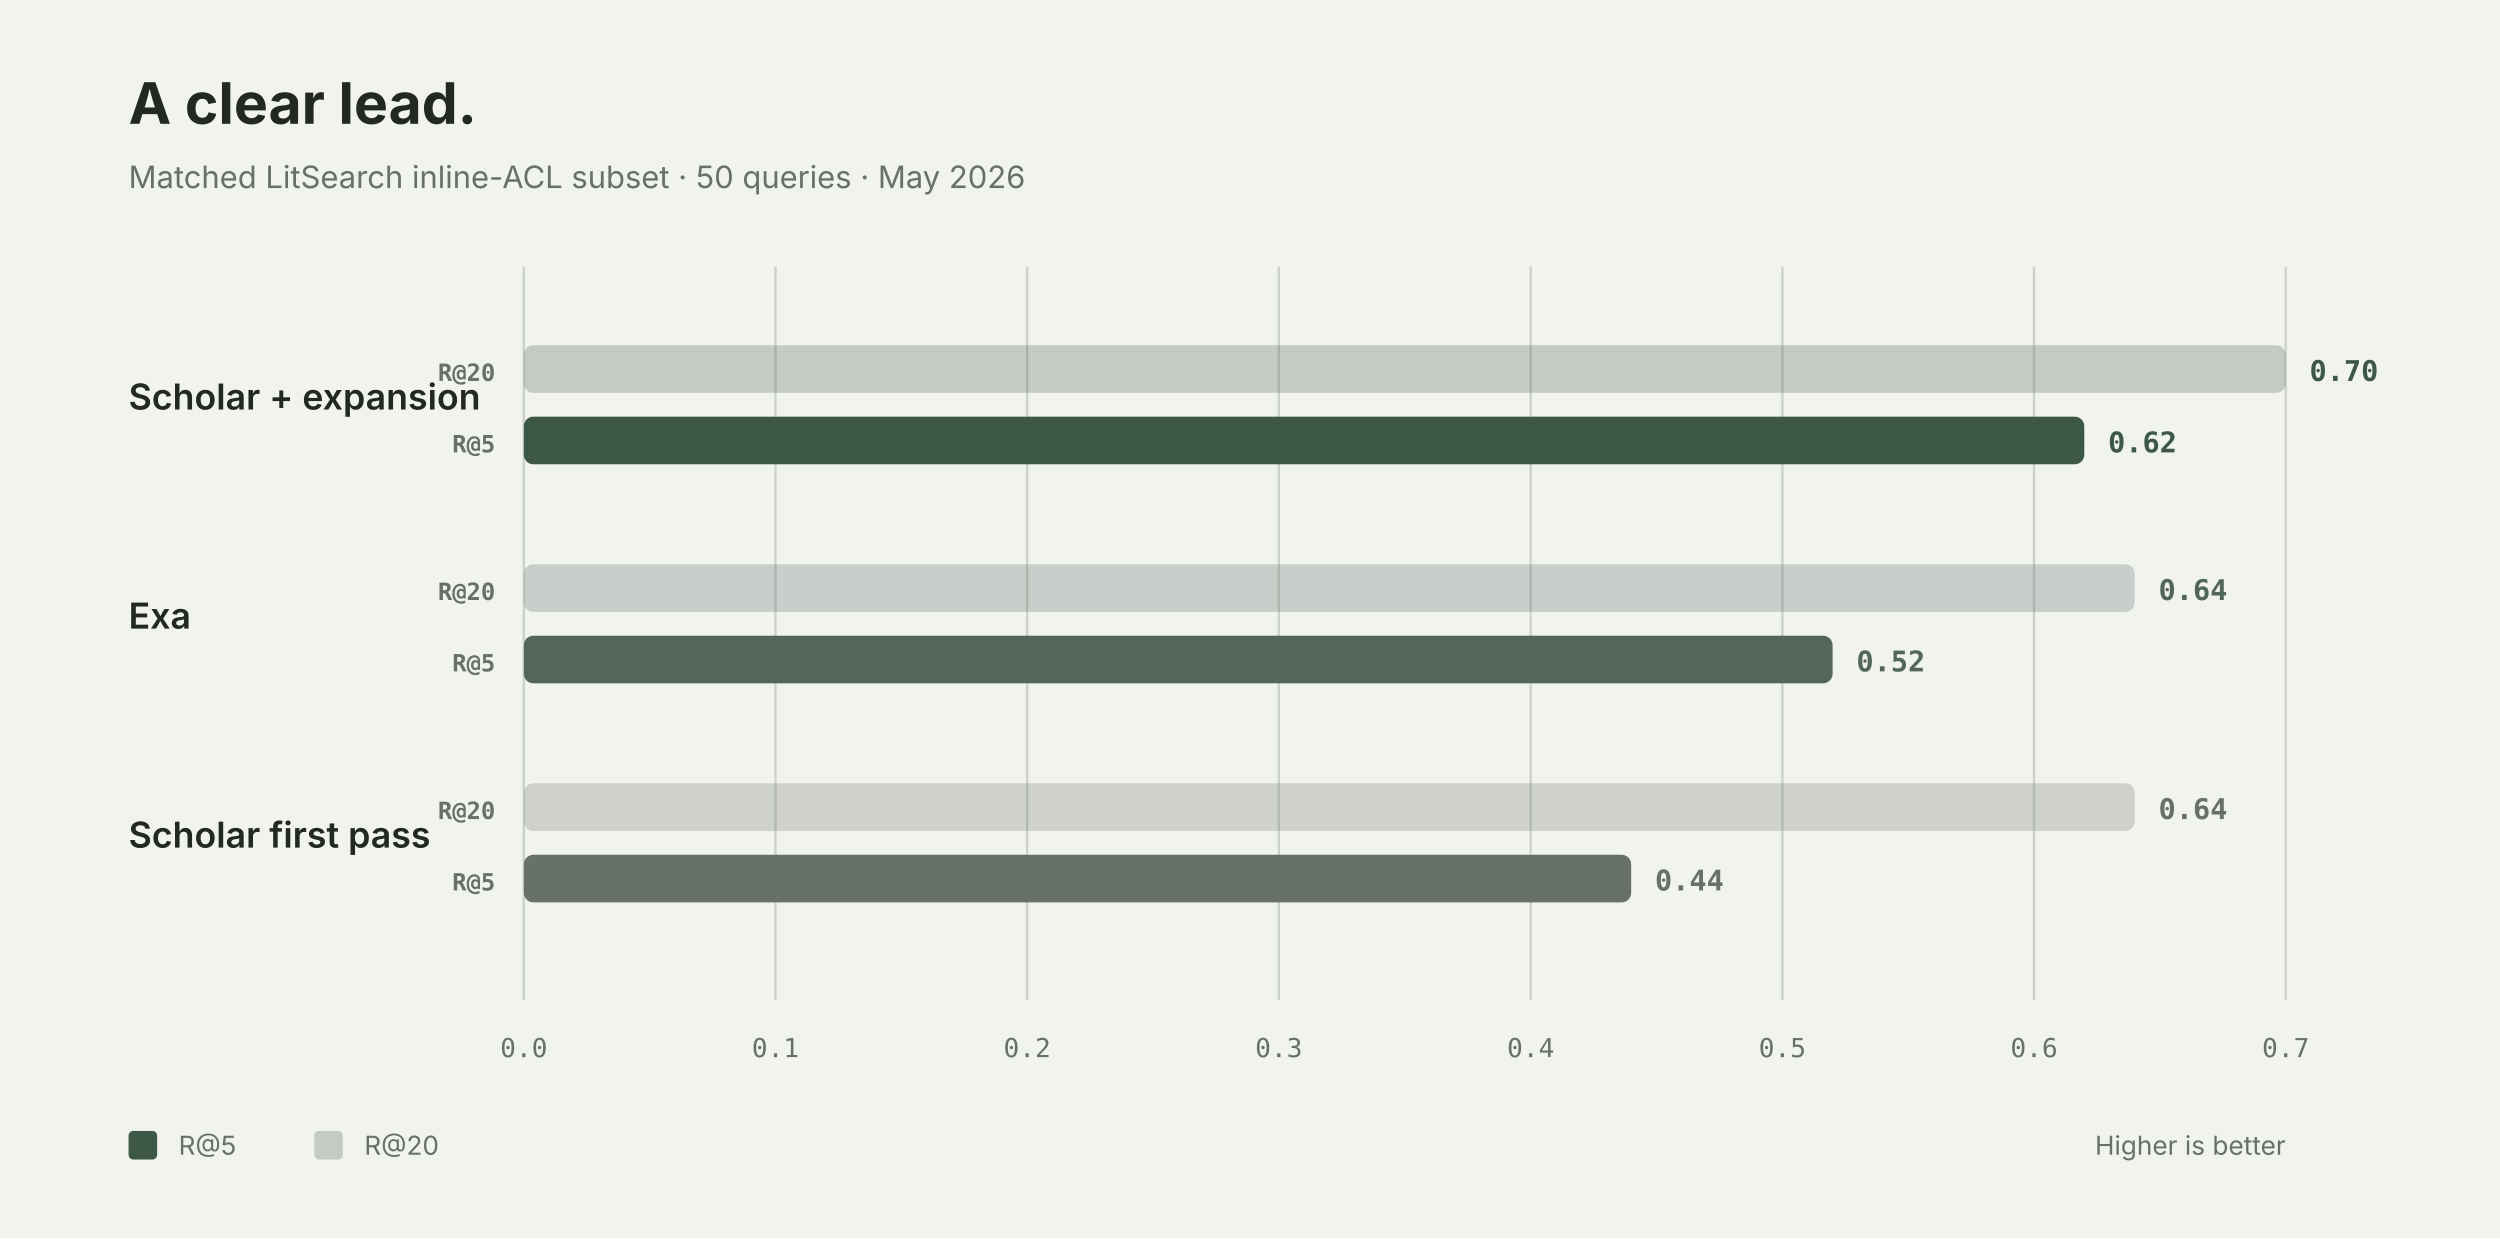
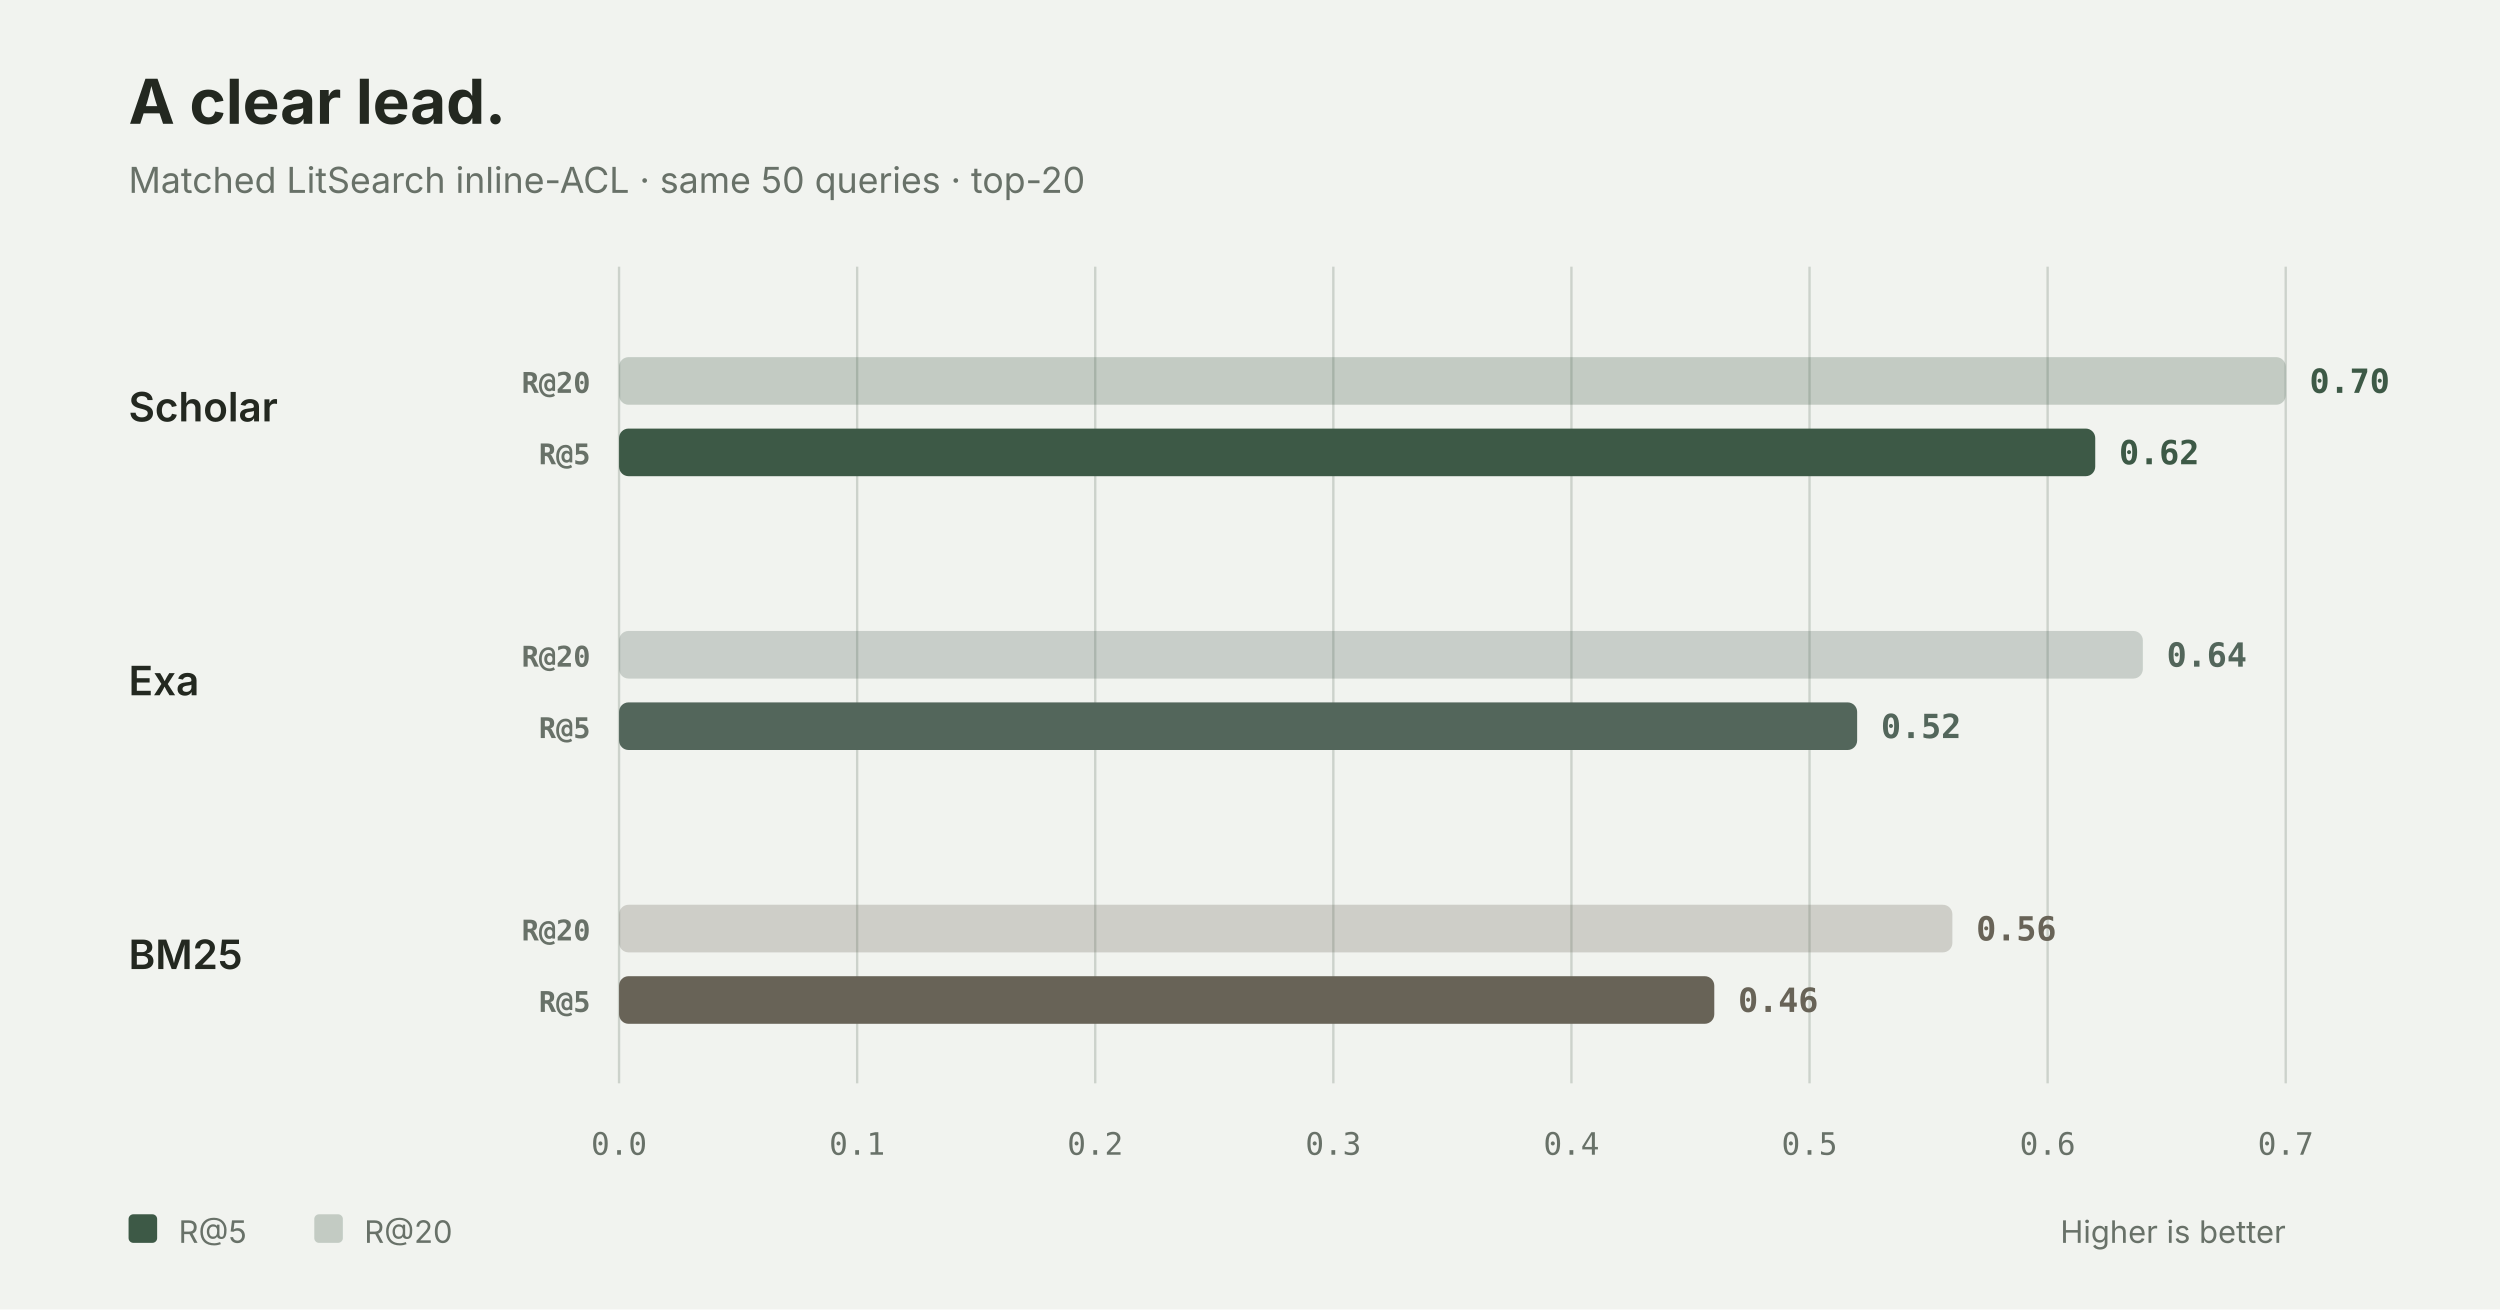
- <svg xmlns="http://www.w3.org/2000/svg" width="1050" height="520" viewBox="0 0 1050 520" role="img">
+ <svg xmlns="http://www.w3.org/2000/svg" width="1050" height="550" viewBox="0 0 1050 550" role="img">
  <rect width="100%" height="100%" fill="#F1F3EF" />
-   <text x="54.0" y="52.0" font-family="Inter, IBM Plex Sans, ui-sans-serif, system-ui, sans-serif" font-size="24" font-weight="650" fill="#232820" text-anchor="start">A clear lead.</text>
-   <text x="54.0" y="79.0" font-family="Inter, IBM Plex Sans, ui-sans-serif, system-ui, sans-serif" font-size="13" font-weight="400" fill="#687168" text-anchor="start">Matched LitSearch inline-ACL subset · 50 queries · May 2026</text>
-   <line x1="220.0" y1="112" x2="220.0" y2="420" stroke="#CCD2CB" />
-   <text x="220.0" y="444.0" font-family="IBM Plex Mono, SFMono-Regular, Consolas, monospace" font-size="11" font-weight="400" fill="#687168" text-anchor="middle">0.0</text>
-   <line x1="325.7" y1="112" x2="325.7" y2="420" stroke="#CCD2CB" />
-   <text x="325.7" y="444.0" font-family="IBM Plex Mono, SFMono-Regular, Consolas, monospace" font-size="11" font-weight="400" fill="#687168" text-anchor="middle">0.1</text>
-   <line x1="431.4" y1="112" x2="431.4" y2="420" stroke="#CCD2CB" />
-   <text x="431.4" y="444.0" font-family="IBM Plex Mono, SFMono-Regular, Consolas, monospace" font-size="11" font-weight="400" fill="#687168" text-anchor="middle">0.2</text>
-   <line x1="537.1" y1="112" x2="537.1" y2="420" stroke="#CCD2CB" />
-   <text x="537.1" y="444.0" font-family="IBM Plex Mono, SFMono-Regular, Consolas, monospace" font-size="11" font-weight="400" fill="#687168" text-anchor="middle">0.3</text>
-   <line x1="642.9" y1="112" x2="642.9" y2="420" stroke="#CCD2CB" />
-   <text x="642.9" y="444.0" font-family="IBM Plex Mono, SFMono-Regular, Consolas, monospace" font-size="11" font-weight="400" fill="#687168" text-anchor="middle">0.4</text>
-   <line x1="748.6" y1="112" x2="748.6" y2="420" stroke="#CCD2CB" />
-   <text x="748.6" y="444.0" font-family="IBM Plex Mono, SFMono-Regular, Consolas, monospace" font-size="11" font-weight="400" fill="#687168" text-anchor="middle">0.5</text>
-   <line x1="854.3" y1="112" x2="854.3" y2="420" stroke="#CCD2CB" />
-   <text x="854.3" y="444.0" font-family="IBM Plex Mono, SFMono-Regular, Consolas, monospace" font-size="11" font-weight="400" fill="#687168" text-anchor="middle">0.6</text>
-   <line x1="960.0" y1="112" x2="960.0" y2="420" stroke="#CCD2CB" />
-   <text x="960.0" y="444.0" font-family="IBM Plex Mono, SFMono-Regular, Consolas, monospace" font-size="11" font-weight="400" fill="#687168" text-anchor="middle">0.7</text>
-   <text x="54.0" y="172.0" font-family="Inter, IBM Plex Sans, ui-sans-serif, system-ui, sans-serif" font-size="15" font-weight="600" fill="#232820" text-anchor="start">Scholar + expansion</text>
-   <rect x="220" y="145" width="740.0" height="20" rx="4" fill="#3D5946" opacity="0.26" />
-   <text x="970.0" y="160.0" font-family="IBM Plex Mono, SFMono-Regular, Consolas, monospace" font-size="12" font-weight="650" fill="#3D5946" text-anchor="start">0.70</text>
-   <text x="208.0" y="160.0" font-family="IBM Plex Mono, SFMono-Regular, Consolas, monospace" font-size="10" font-weight="550" fill="#687168" text-anchor="end">R@20</text>
-   <rect x="220" y="175" width="655.4" height="20" rx="4" fill="#3D5946" opacity="1.0" />
-   <text x="885.4" y="190.0" font-family="IBM Plex Mono, SFMono-Regular, Consolas, monospace" font-size="12" font-weight="650" fill="#3D5946" text-anchor="start">0.62</text>
-   <text x="208.0" y="190.0" font-family="IBM Plex Mono, SFMono-Regular, Consolas, monospace" font-size="10" font-weight="550" fill="#687168" text-anchor="end">R@5</text>
-   <text x="54.0" y="264.0" font-family="Inter, IBM Plex Sans, ui-sans-serif, system-ui, sans-serif" font-size="15" font-weight="600" fill="#232820" text-anchor="start">Exa</text>
-   <rect x="220" y="237" width="676.6" height="20" rx="4" fill="#53665B" opacity="0.26" />
-   <text x="906.6" y="252.0" font-family="IBM Plex Mono, SFMono-Regular, Consolas, monospace" font-size="12" font-weight="650" fill="#53665B" text-anchor="start">0.64</text>
-   <text x="208.0" y="252.0" font-family="IBM Plex Mono, SFMono-Regular, Consolas, monospace" font-size="10" font-weight="550" fill="#687168" text-anchor="end">R@20</text>
-   <rect x="220" y="267" width="549.7" height="20" rx="4" fill="#53665B" opacity="1.0" />
-   <text x="779.7" y="282.0" font-family="IBM Plex Mono, SFMono-Regular, Consolas, monospace" font-size="12" font-weight="650" fill="#53665B" text-anchor="start">0.52</text>
-   <text x="208.0" y="282.0" font-family="IBM Plex Mono, SFMono-Regular, Consolas, monospace" font-size="10" font-weight="550" fill="#687168" text-anchor="end">R@5</text>
-   <text x="54.0" y="356.0" font-family="Inter, IBM Plex Sans, ui-sans-serif, system-ui, sans-serif" font-size="15" font-weight="600" fill="#232820" text-anchor="start">Scholar first pass</text>
-   <rect x="220" y="329" width="676.6" height="20" rx="4" fill="#687168" opacity="0.26" />
-   <text x="906.6" y="344.0" font-family="IBM Plex Mono, SFMono-Regular, Consolas, monospace" font-size="12" font-weight="650" fill="#687168" text-anchor="start">0.64</text>
-   <text x="208.0" y="344.0" font-family="IBM Plex Mono, SFMono-Regular, Consolas, monospace" font-size="10" font-weight="550" fill="#687168" text-anchor="end">R@20</text>
-   <rect x="220" y="359" width="465.1" height="20" rx="4" fill="#687168" opacity="1.0" />
-   <text x="695.1" y="374.0" font-family="IBM Plex Mono, SFMono-Regular, Consolas, monospace" font-size="12" font-weight="650" fill="#687168" text-anchor="start">0.44</text>
-   <text x="208.0" y="374.0" font-family="IBM Plex Mono, SFMono-Regular, Consolas, monospace" font-size="10" font-weight="550" fill="#687168" text-anchor="end">R@5</text>
-   <rect x="54" y="475" width="12" height="12" rx="2" fill="#3D5946" />
-   <text x="75.0" y="485.0" font-family="Inter, IBM Plex Sans, ui-sans-serif, system-ui, sans-serif" font-size="11" font-weight="400" fill="#687168" text-anchor="start">R@5</text>
-   <rect x="132" y="475" width="12" height="12" rx="2" fill="#3D5946" opacity="0.26" />
-   <text x="153.0" y="485.0" font-family="Inter, IBM Plex Sans, ui-sans-serif, system-ui, sans-serif" font-size="11" font-weight="400" fill="#687168" text-anchor="start">R@20</text>
-   <text x="960.0" y="485.0" font-family="Inter, IBM Plex Sans, ui-sans-serif, system-ui, sans-serif" font-size="11" font-weight="400" fill="#687168" text-anchor="end">Higher is better</text>
+   <text x="54.0" y="52.0" font-family="Inter, IBM Plex Sans, ui-sans-serif, system-ui, sans-serif" font-size="26" font-weight="650" fill="#232820" text-anchor="start">A clear lead.</text>
+   <text x="54.0" y="81.0" font-family="Inter, IBM Plex Sans, ui-sans-serif, system-ui, sans-serif" font-size="15" font-weight="400" fill="#687168" text-anchor="start">Matched LitSearch inline-ACL · same 50 queries · top-20</text>
+   <line x1="260.0" y1="112" x2="260.0" y2="455" stroke="#CCD2CB" />
+   <text x="260.0" y="485.0" font-family="IBM Plex Mono, SFMono-Regular, Consolas, monospace" font-size="13" font-weight="400" fill="#687168" text-anchor="middle">0.0</text>
+   <line x1="360.0" y1="112" x2="360.0" y2="455" stroke="#CCD2CB" />
+   <text x="360.0" y="485.0" font-family="IBM Plex Mono, SFMono-Regular, Consolas, monospace" font-size="13" font-weight="400" fill="#687168" text-anchor="middle">0.1</text>
+   <line x1="460.0" y1="112" x2="460.0" y2="455" stroke="#CCD2CB" />
+   <text x="460.0" y="485.0" font-family="IBM Plex Mono, SFMono-Regular, Consolas, monospace" font-size="13" font-weight="400" fill="#687168" text-anchor="middle">0.2</text>
+   <line x1="560.0" y1="112" x2="560.0" y2="455" stroke="#CCD2CB" />
+   <text x="560.0" y="485.0" font-family="IBM Plex Mono, SFMono-Regular, Consolas, monospace" font-size="13" font-weight="400" fill="#687168" text-anchor="middle">0.3</text>
+   <line x1="660.0" y1="112" x2="660.0" y2="455" stroke="#CCD2CB" />
+   <text x="660.0" y="485.0" font-family="IBM Plex Mono, SFMono-Regular, Consolas, monospace" font-size="13" font-weight="400" fill="#687168" text-anchor="middle">0.4</text>
+   <line x1="760.0" y1="112" x2="760.0" y2="455" stroke="#CCD2CB" />
+   <text x="760.0" y="485.0" font-family="IBM Plex Mono, SFMono-Regular, Consolas, monospace" font-size="13" font-weight="400" fill="#687168" text-anchor="middle">0.5</text>
+   <line x1="860.0" y1="112" x2="860.0" y2="455" stroke="#CCD2CB" />
+   <text x="860.0" y="485.0" font-family="IBM Plex Mono, SFMono-Regular, Consolas, monospace" font-size="13" font-weight="400" fill="#687168" text-anchor="middle">0.6</text>
+   <line x1="960.0" y1="112" x2="960.0" y2="455" stroke="#CCD2CB" />
+   <text x="960.0" y="485.0" font-family="IBM Plex Mono, SFMono-Regular, Consolas, monospace" font-size="13" font-weight="400" fill="#687168" text-anchor="middle">0.7</text>
+   <text x="54.0" y="177.0" font-family="Inter, IBM Plex Sans, ui-sans-serif, system-ui, sans-serif" font-size="17" font-weight="600" fill="#232820" text-anchor="start">Scholar</text>
+   <rect x="260" y="150" width="700.0" height="20" rx="4" fill="#3D5946" opacity="0.26" />
+   <text x="970.0" y="165.0" font-family="IBM Plex Mono, SFMono-Regular, Consolas, monospace" font-size="14" font-weight="650" fill="#3D5946" text-anchor="start">0.70</text>
+   <text x="248.0" y="165.0" font-family="IBM Plex Mono, SFMono-Regular, Consolas, monospace" font-size="12" font-weight="550" fill="#687168" text-anchor="end">R@20</text>
+   <rect x="260" y="180" width="620.0" height="20" rx="4" fill="#3D5946" opacity="1.0" />
+   <text x="890.0" y="195.0" font-family="IBM Plex Mono, SFMono-Regular, Consolas, monospace" font-size="14" font-weight="650" fill="#3D5946" text-anchor="start">0.62</text>
+   <text x="248.0" y="195.0" font-family="IBM Plex Mono, SFMono-Regular, Consolas, monospace" font-size="12" font-weight="550" fill="#687168" text-anchor="end">R@5</text>
+   <text x="54.0" y="292.0" font-family="Inter, IBM Plex Sans, ui-sans-serif, system-ui, sans-serif" font-size="17" font-weight="600" fill="#232820" text-anchor="start">Exa</text>
+   <rect x="260" y="265" width="640.0" height="20" rx="4" fill="#53665B" opacity="0.26" />
+   <text x="910.0" y="280.0" font-family="IBM Plex Mono, SFMono-Regular, Consolas, monospace" font-size="14" font-weight="650" fill="#53665B" text-anchor="start">0.64</text>
+   <text x="248.0" y="280.0" font-family="IBM Plex Mono, SFMono-Regular, Consolas, monospace" font-size="12" font-weight="550" fill="#687168" text-anchor="end">R@20</text>
+   <rect x="260" y="295" width="520.0" height="20" rx="4" fill="#53665B" opacity="1.0" />
+   <text x="790.0" y="310.0" font-family="IBM Plex Mono, SFMono-Regular, Consolas, monospace" font-size="14" font-weight="650" fill="#53665B" text-anchor="start">0.52</text>
+   <text x="248.0" y="310.0" font-family="IBM Plex Mono, SFMono-Regular, Consolas, monospace" font-size="12" font-weight="550" fill="#687168" text-anchor="end">R@5</text>
+   <text x="54.0" y="407.0" font-family="Inter, IBM Plex Sans, ui-sans-serif, system-ui, sans-serif" font-size="17" font-weight="600" fill="#232820" text-anchor="start">BM25</text>
+   <rect x="260" y="380" width="560.0" height="20" rx="4" fill="#686357" opacity="0.26" />
+   <text x="830.0" y="395.0" font-family="IBM Plex Mono, SFMono-Regular, Consolas, monospace" font-size="14" font-weight="650" fill="#686357" text-anchor="start">0.56</text>
+   <text x="248.0" y="395.0" font-family="IBM Plex Mono, SFMono-Regular, Consolas, monospace" font-size="12" font-weight="550" fill="#687168" text-anchor="end">R@20</text>
+   <rect x="260" y="410" width="460.0" height="20" rx="4" fill="#686357" opacity="1.0" />
+   <text x="730.0" y="425.0" font-family="IBM Plex Mono, SFMono-Regular, Consolas, monospace" font-size="14" font-weight="650" fill="#686357" text-anchor="start">0.46</text>
+   <text x="248.0" y="425.0" font-family="IBM Plex Mono, SFMono-Regular, Consolas, monospace" font-size="12" font-weight="550" fill="#687168" text-anchor="end">R@5</text>
+   <rect x="54" y="510" width="12" height="12" rx="2" fill="#3D5946" />
+   <text x="75.0" y="522.0" font-family="Inter, IBM Plex Sans, ui-sans-serif, system-ui, sans-serif" font-size="13" font-weight="400" fill="#687168" text-anchor="start">R@5</text>
+   <rect x="132" y="510" width="12" height="12" rx="2" fill="#3D5946" opacity="0.26" />
+   <text x="153.0" y="522.0" font-family="Inter, IBM Plex Sans, ui-sans-serif, system-ui, sans-serif" font-size="13" font-weight="400" fill="#687168" text-anchor="start">R@20</text>
+   <text x="960.0" y="522.0" font-family="Inter, IBM Plex Sans, ui-sans-serif, system-ui, sans-serif" font-size="13" font-weight="400" fill="#687168" text-anchor="end">Higher is better</text>
</svg>
